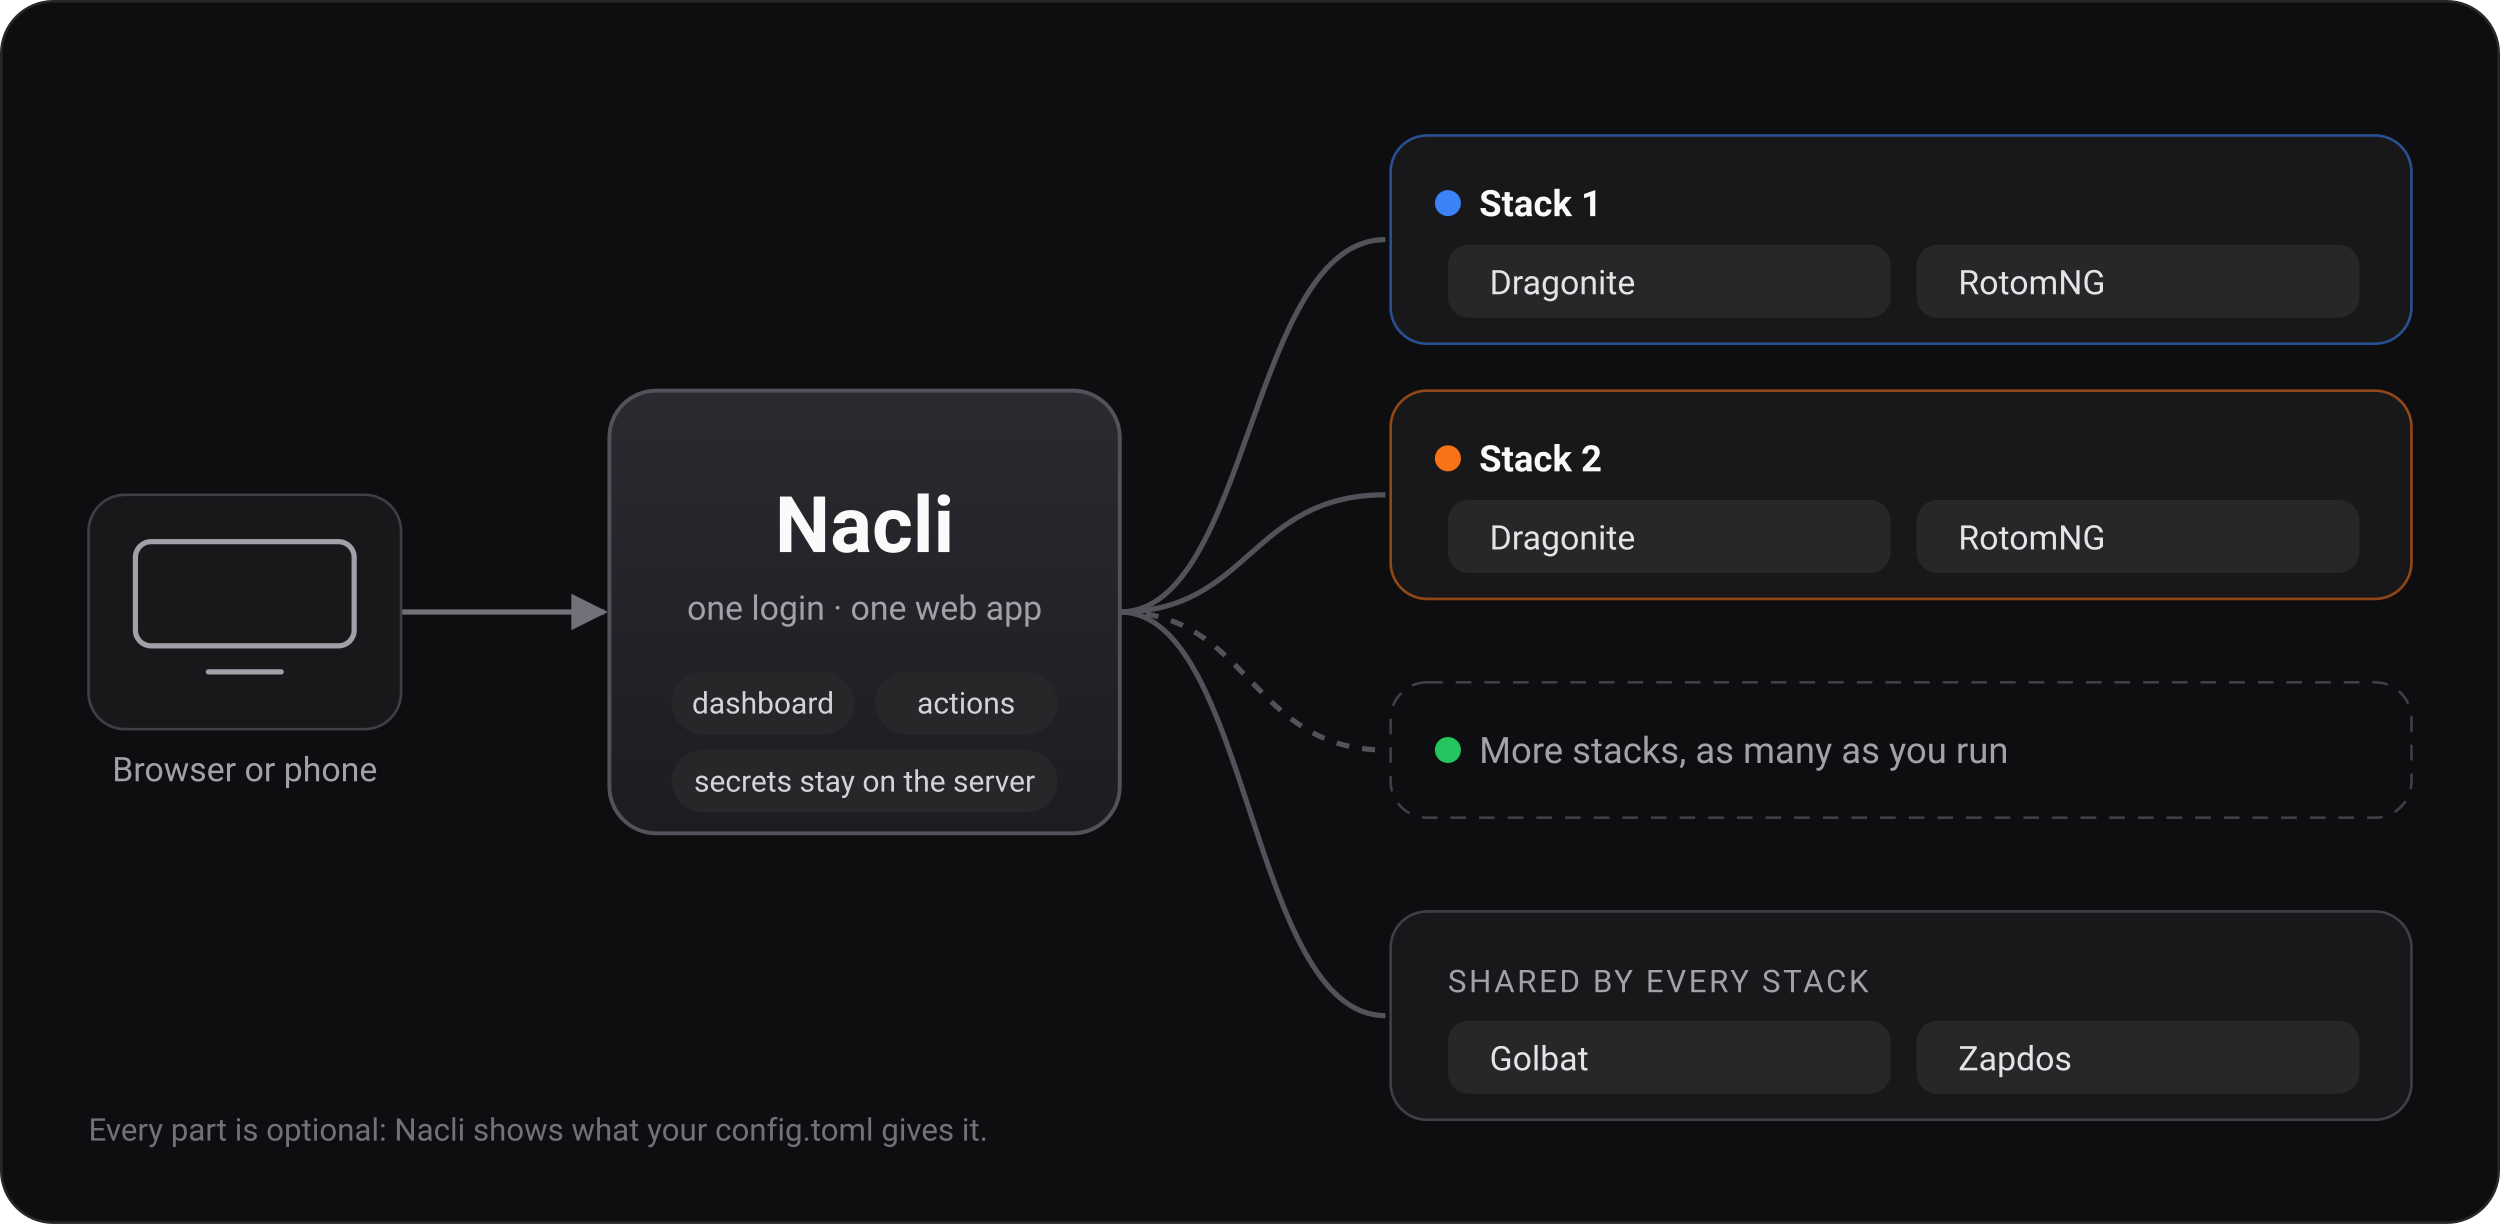
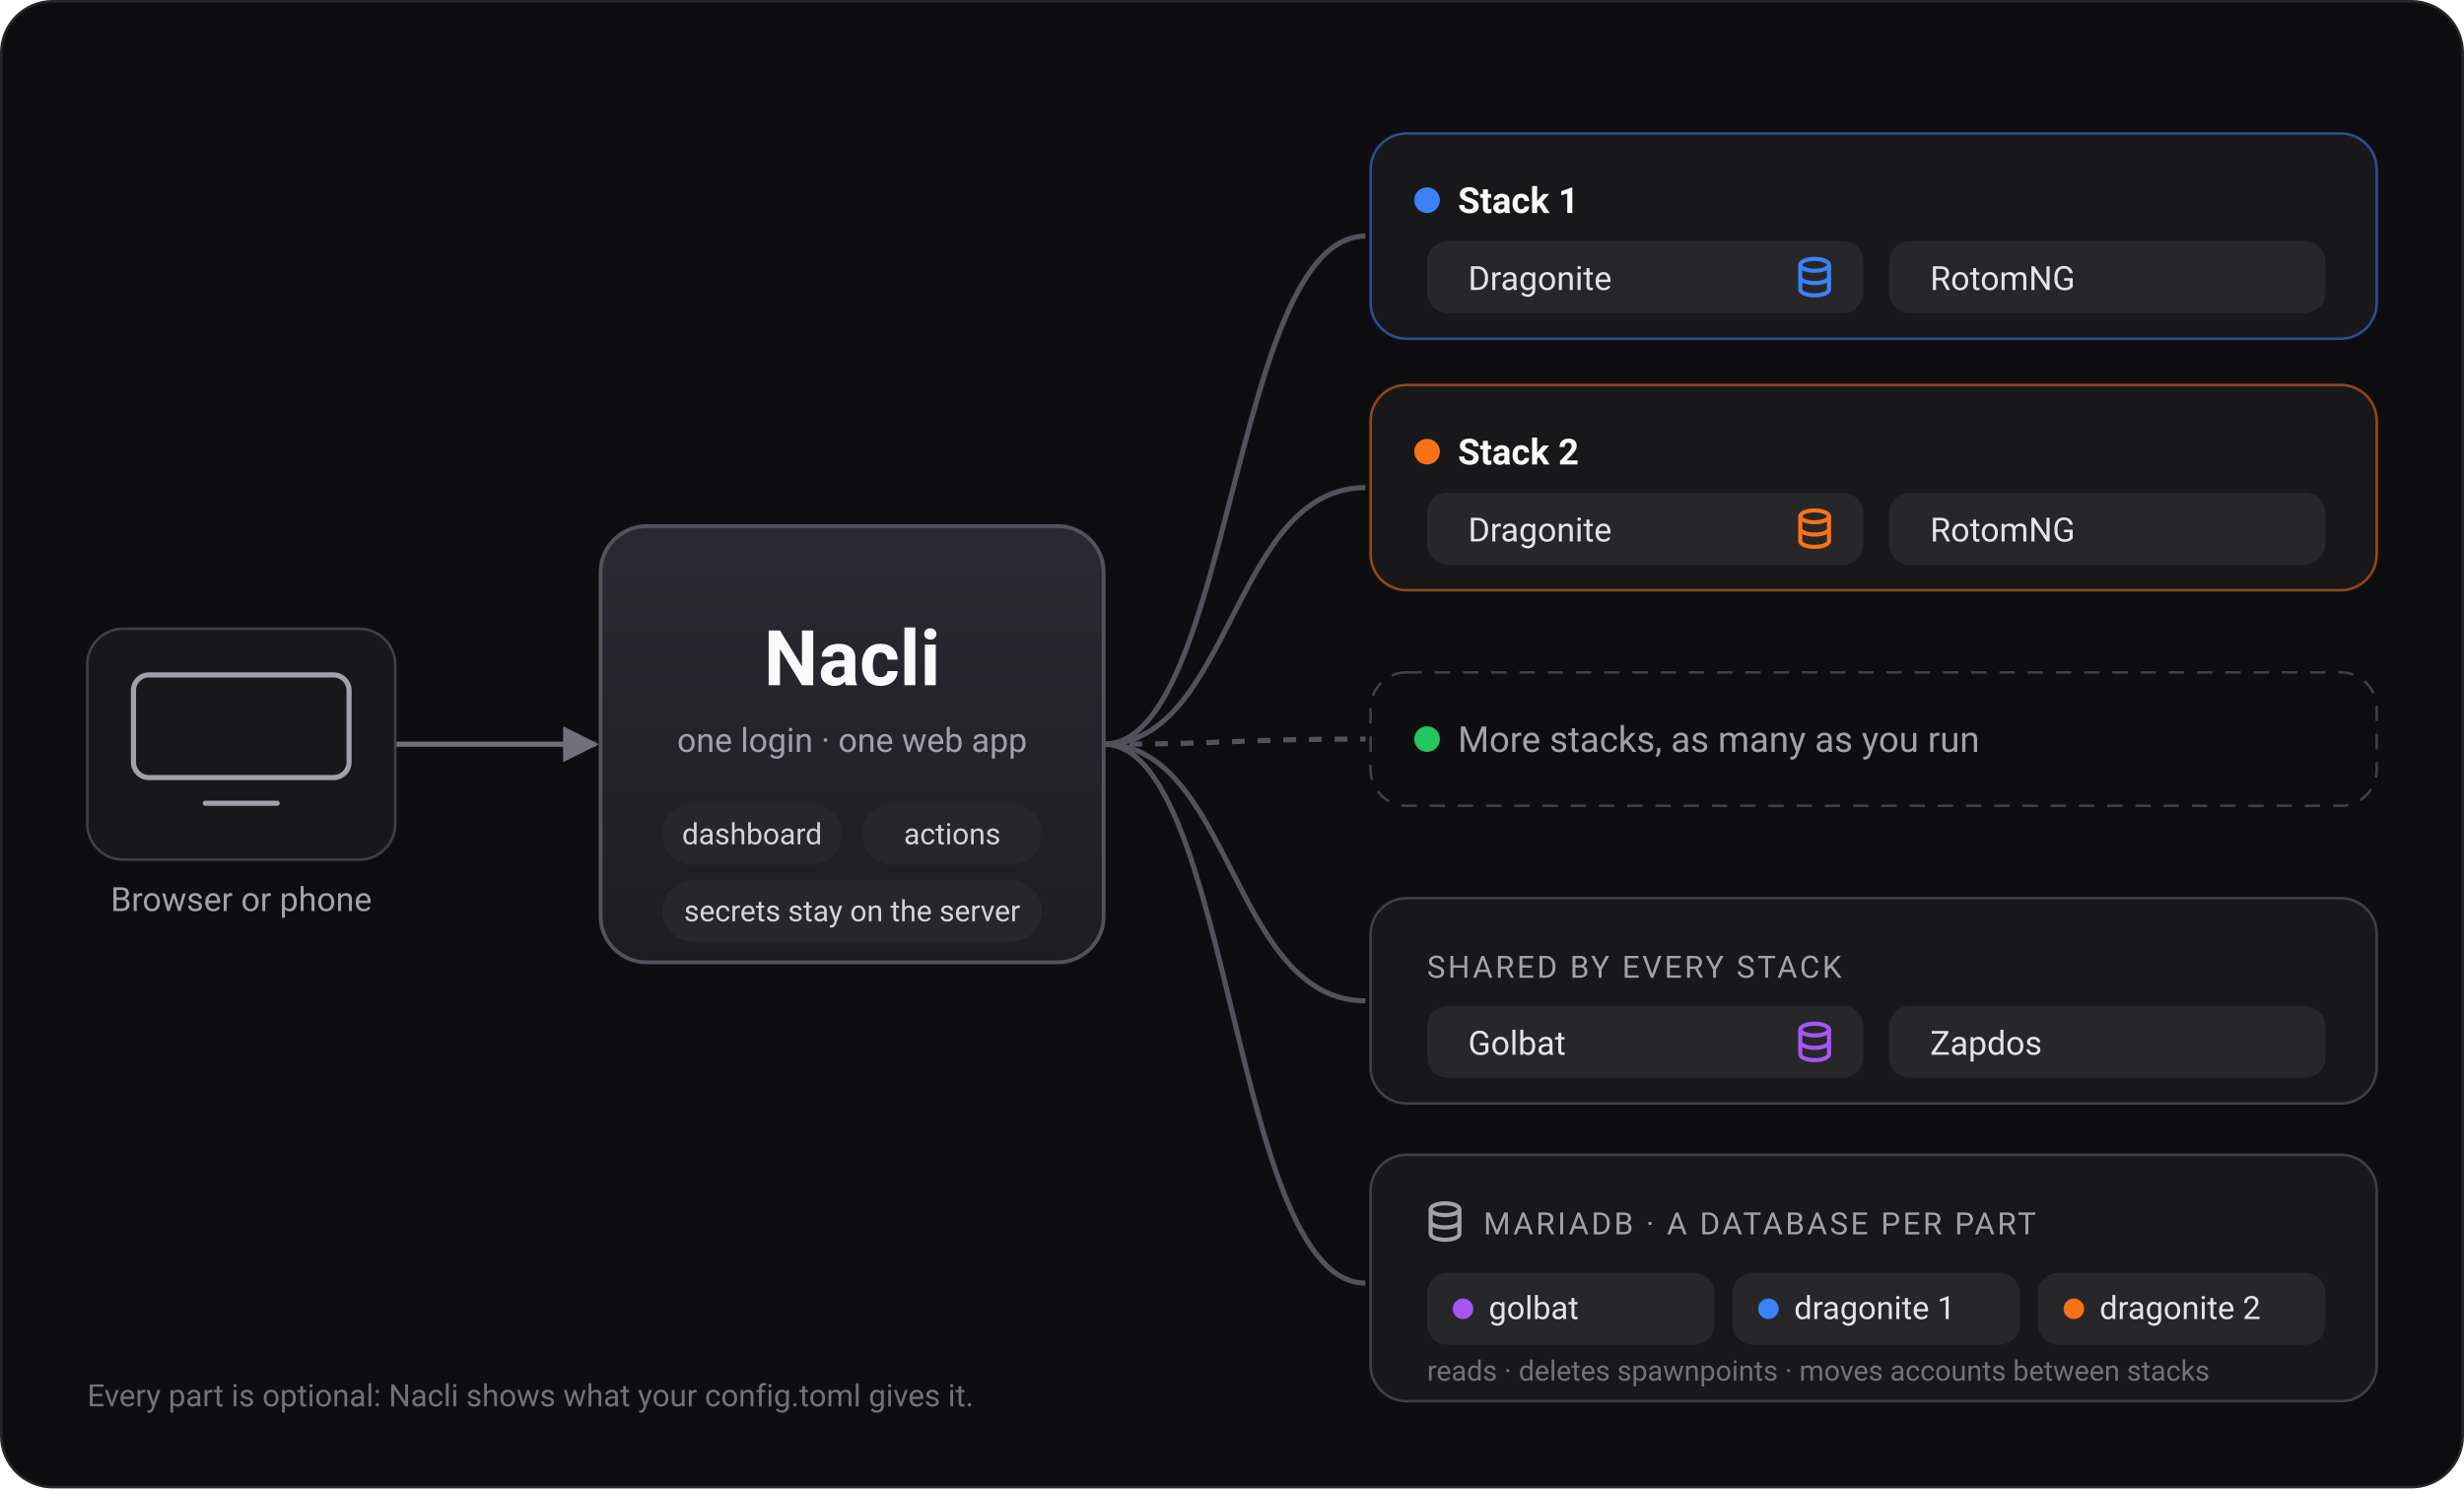
- <svg xmlns="http://www.w3.org/2000/svg" viewBox="0 0 960 470" width="960" height="470" font-family="-apple-system, BlinkMacSystemFont, 'Segoe UI', Roboto, Helvetica, Arial, sans-serif">
+ <svg xmlns="http://www.w3.org/2000/svg" viewBox="0 0 960 580" width="960" height="580" font-family="-apple-system, BlinkMacSystemFont, 'Segoe UI', Roboto, Helvetica, Arial, sans-serif">
  <defs>
    <linearGradient id="nacli" x1="0" y1="0" x2="0" y2="1">
      <stop offset="0" stop-color="#2a2a30" />
      <stop offset="1" stop-color="#1c1c21" />
    </linearGradient>
    <marker id="arrow" viewBox="0 0 10 10" refX="9" refY="5" markerWidth="7" markerHeight="7" orient="auto">
      <path d="M0 0 L10 5 L0 10 z" fill="#71717a" />
    </marker>
+     <symbol id="db" viewBox="0 0 14 16">
+       <g fill="none" stroke="currentColor" stroke-width="1.6">
+         <ellipse cx="7" cy="3.2" rx="5.6" ry="2.3" />
+         <path d="M1.4 3.2v9.6c0 1.3 2.5 2.3 5.6 2.3s5.6-1 5.6-2.3V3.2" />
+         <path d="M1.4 8c0 1.3 2.5 2.3 5.6 2.3s5.6-1 5.6-2.3" />
+       </g>
+     </symbol>
  </defs>
-   <rect x="0.5" y="0.5" width="959" height="469" rx="20" fill="#0e0e11" stroke="#27272a" />
-   <path d="M154 235 H232" stroke="#71717a" stroke-width="2" fill="none" marker-end="url(#arrow)" />
+   <rect x="0.5" y="0.5" width="959" height="579" rx="20" fill="#0e0e11" stroke="#27272a" />
+   <path d="M154 290 H232" stroke="#71717a" stroke-width="2" fill="none" marker-end="url(#arrow)" />
  <g stroke="#52525b" stroke-width="2" fill="none">
-     <path d="M430 235 C 480 235, 480 92, 532 92" />
-     <path d="M430 235 C 480 235, 480 190, 532 190" />
-     <path d="M430 235 C 480 235, 480 288, 532 288" stroke-dasharray="5 5" />
-     <path d="M430 235 C 480 235, 480 390, 532 390" />
+     <path d="M430 290 C 480 290, 480 92, 532 92" />
+     <path d="M430 290 C 480 290, 480 190, 532 190" />
+     <path d="M430 290 C 480 290, 480 288, 532 288" stroke-dasharray="5 5" />
+     <path d="M430 290 C 480 290, 480 390, 532 390" />
+     <path d="M430 290 C 480 290, 480 500, 532 500" />
  </g>
  <g>
-     <rect x="34" y="190" width="120" height="90" rx="14" fill="#18181b" stroke="#3f3f46" />
-     <rect x="52" y="208" width="84" height="40" rx="6" fill="none" stroke="#a1a1aa" stroke-width="2" />
-     <path d="M80 258 H108" stroke="#a1a1aa" stroke-width="2" stroke-linecap="round" />
-     <text x="94" y="300" fill="#a1a1aa" font-size="13" text-anchor="middle">Browser or phone</text>
+     <rect x="34" y="245" width="120" height="90" rx="14" fill="#18181b" stroke="#3f3f46" />
+     <rect x="52" y="263" width="84" height="40" rx="6" fill="none" stroke="#a1a1aa" stroke-width="2" />
+     <path d="M80 313 H108" stroke="#a1a1aa" stroke-width="2" stroke-linecap="round" />
+     <text x="94" y="355" fill="#a1a1aa" font-size="13" text-anchor="middle">Browser or phone</text>
  </g>
  <g>
-     <rect x="234" y="150" width="196" height="170" rx="18" fill="url(#nacli)" stroke="#52525b" stroke-width="1.5" />
-     <text x="332" y="212" fill="#fafafa" font-size="30" font-weight="700" text-anchor="middle">Nacli</text>
-     <text x="332" y="238" fill="#a1a1aa" font-size="13" text-anchor="middle">one login · one web app</text>
+     <rect x="234" y="205" width="196" height="170" rx="18" fill="url(#nacli)" stroke="#52525b" stroke-width="1.5" />
+     <text x="332" y="267" fill="#fafafa" font-size="30" font-weight="700" text-anchor="middle">Nacli</text>
+     <text x="332" y="293" fill="#a1a1aa" font-size="13" text-anchor="middle">one login · one web app</text>
    <g font-size="11.5" fill="#d4d4d8" text-anchor="middle">
-       <rect x="258" y="258" width="70" height="24" rx="12" fill="#27272a" />
-       <text x="293" y="274">dashboard</text>
-       <rect x="336" y="258" width="70" height="24" rx="12" fill="#27272a" />
-       <text x="371" y="274">actions</text>
-       <rect x="258" y="288" width="148" height="24" rx="12" fill="#27272a" />
-       <text x="332" y="304">secrets stay on the server</text>
+       <rect x="258" y="313" width="70" height="24" rx="12" fill="#27272a" />
+       <text x="293" y="329">dashboard</text>
+       <rect x="336" y="313" width="70" height="24" rx="12" fill="#27272a" />
+       <text x="371" y="329">actions</text>
+       <rect x="258" y="343" width="148" height="24" rx="12" fill="#27272a" />
+       <text x="332" y="359">secrets stay on the server</text>
    </g>
  </g>
  <g>
    <rect x="534" y="52" width="392" height="80" rx="14" fill="#18181b" stroke="#3b82f6" stroke-opacity="0.55" />
    <circle cx="556" cy="78" r="5" fill="#3b82f6" />
    <text x="568" y="83" fill="#fafafa" font-size="14" font-weight="600">Stack 1</text>
    <g font-size="13" fill="#e4e4e7">
      <rect x="556" y="94" width="170" height="28" rx="8" fill="#27272a" />
      <text x="572" y="113">Dragonite</text>
+       <use href="#db" x="700" y="100" width="14" height="16" color="#3b82f6" />
      <rect x="736" y="94" width="170" height="28" rx="8" fill="#27272a" />
      <text x="752" y="113">RotomNG</text>
    </g>
  </g>
  <g>
    <rect x="534" y="150" width="392" height="80" rx="14" fill="#18181b" stroke="#f97316" stroke-opacity="0.55" />
    <circle cx="556" cy="176" r="5" fill="#f97316" />
    <text x="568" y="181" fill="#fafafa" font-size="14" font-weight="600">Stack 2</text>
    <g font-size="13" fill="#e4e4e7">
      <rect x="556" y="192" width="170" height="28" rx="8" fill="#27272a" />
      <text x="572" y="211">Dragonite</text>
+       <use href="#db" x="700" y="198" width="14" height="16" color="#f97316" />
      <rect x="736" y="192" width="170" height="28" rx="8" fill="#27272a" />
      <text x="752" y="211">RotomNG</text>
    </g>
  </g>
  <g>
    <rect x="534" y="262" width="392" height="52" rx="14" fill="none" stroke="#3f3f46" stroke-dasharray="6 5" />
    <circle cx="556" cy="288" r="5" fill="#22c55e" />
    <text x="568" y="293" fill="#a1a1aa" font-size="14">More stacks, as many as you run</text>
  </g>
  <g>
    <rect x="534" y="350" width="392" height="80" rx="14" fill="#18181b" stroke="#3f3f46" />
    <text x="556" y="381" fill="#a1a1aa" font-size="12" letter-spacing="1">SHARED BY EVERY STACK</text>
    <g font-size="13" fill="#e4e4e7">
      <rect x="556" y="392" width="170" height="28" rx="8" fill="#27272a" />
      <text x="572" y="411">Golbat</text>
+       <use href="#db" x="700" y="398" width="14" height="16" color="#a855f7" />
      <rect x="736" y="392" width="170" height="28" rx="8" fill="#27272a" />
      <text x="752" y="411">Zapdos</text>
    </g>
  </g>
-   <text x="34" y="438" fill="#71717a" font-size="12">Every part is optional: Nacli shows what your config.toml gives it.</text>
+   <g>
+     <rect x="534" y="450" width="392" height="96" rx="14" fill="#18181b" stroke="#3f3f46" />
+     <use href="#db" x="556" y="468" width="14" height="16" color="#a1a1aa" />
+     <text x="578" y="481" fill="#a1a1aa" font-size="12" letter-spacing="1">MARIADB · A DATABASE PER PART</text>
+     <g font-size="12.5" fill="#e4e4e7">
+       <rect x="556" y="496" width="112" height="28" rx="8" fill="#27272a" />
+       <circle cx="570" cy="510" r="4" fill="#a855f7" />
+       <text x="580" y="514">golbat</text>
+       <rect x="675" y="496" width="112" height="28" rx="8" fill="#27272a" />
+       <circle cx="689" cy="510" r="4" fill="#3b82f6" />
+       <text x="699" y="514">dragonite 1</text>
+       <rect x="794" y="496" width="112" height="28" rx="8" fill="#27272a" />
+       <circle cx="808" cy="510" r="4" fill="#f97316" />
+       <text x="818" y="514">dragonite 2</text>
+     </g>
+     <text x="556" y="538" fill="#71717a" font-size="11">reads · deletes spawnpoints · moves accounts between stacks</text>
+   </g>
+   <text x="34" y="548" fill="#71717a" font-size="12">Every part is optional: Nacli shows what your config.toml gives it.</text>
</svg>
